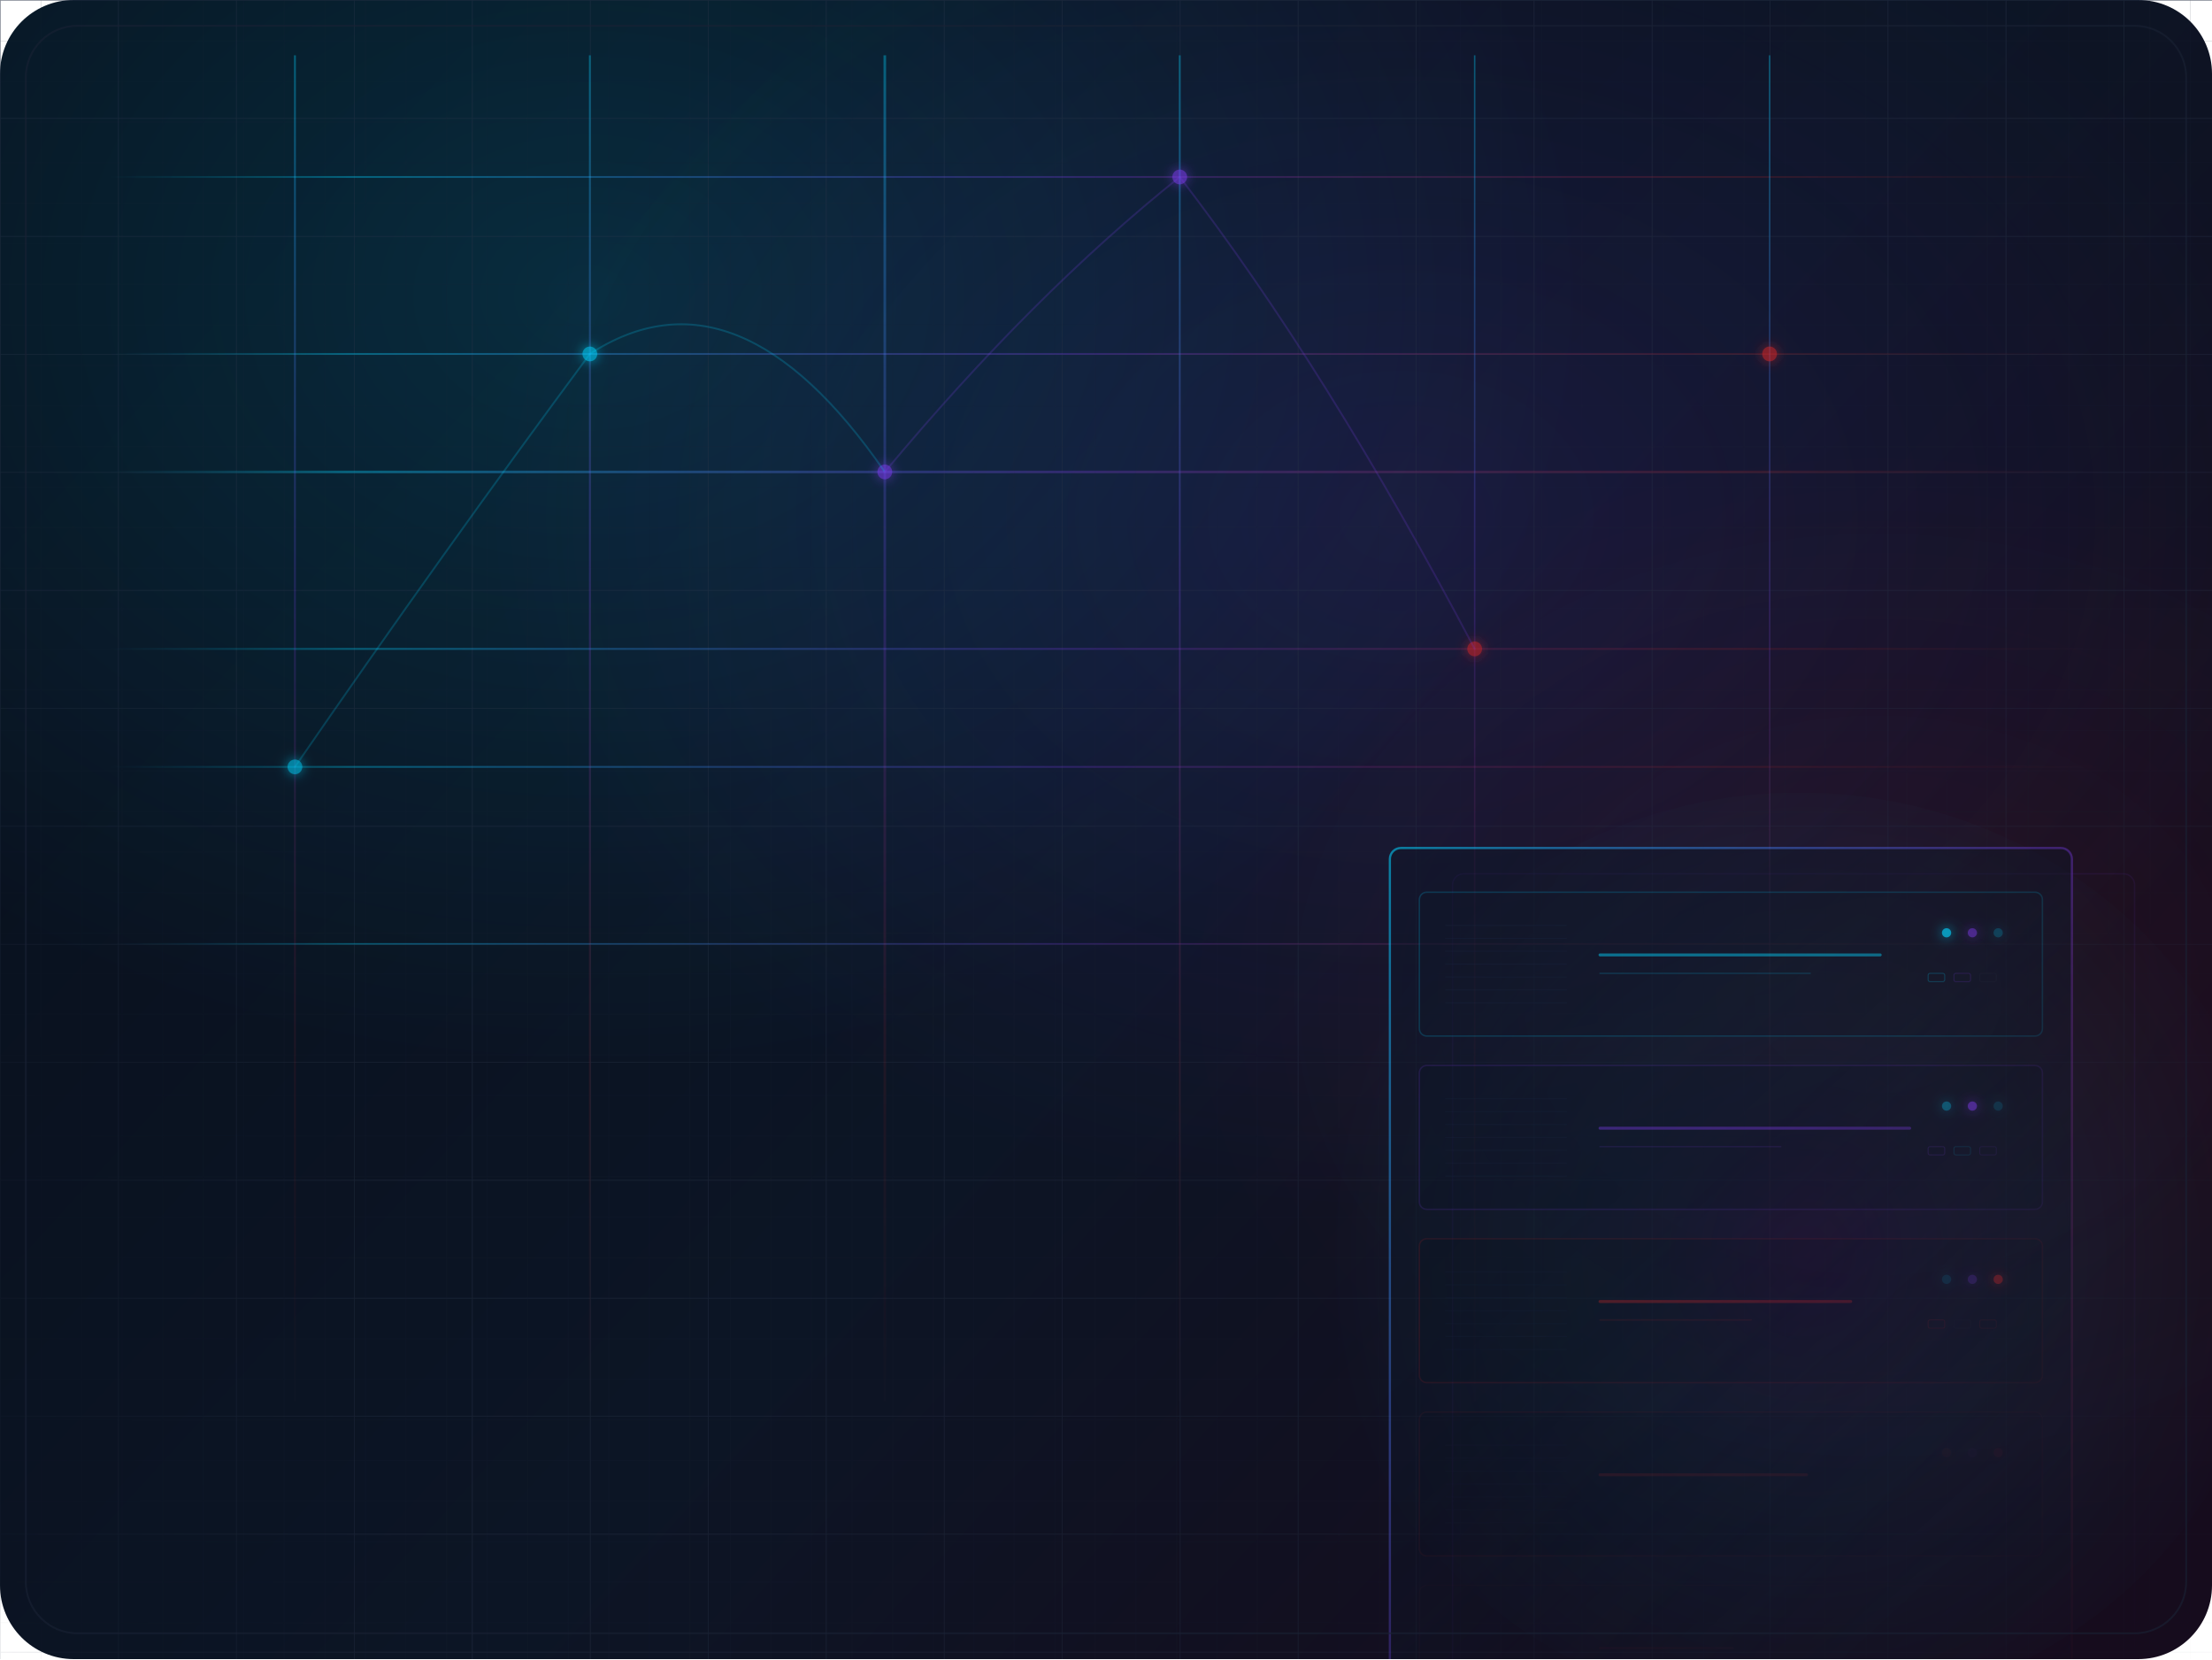
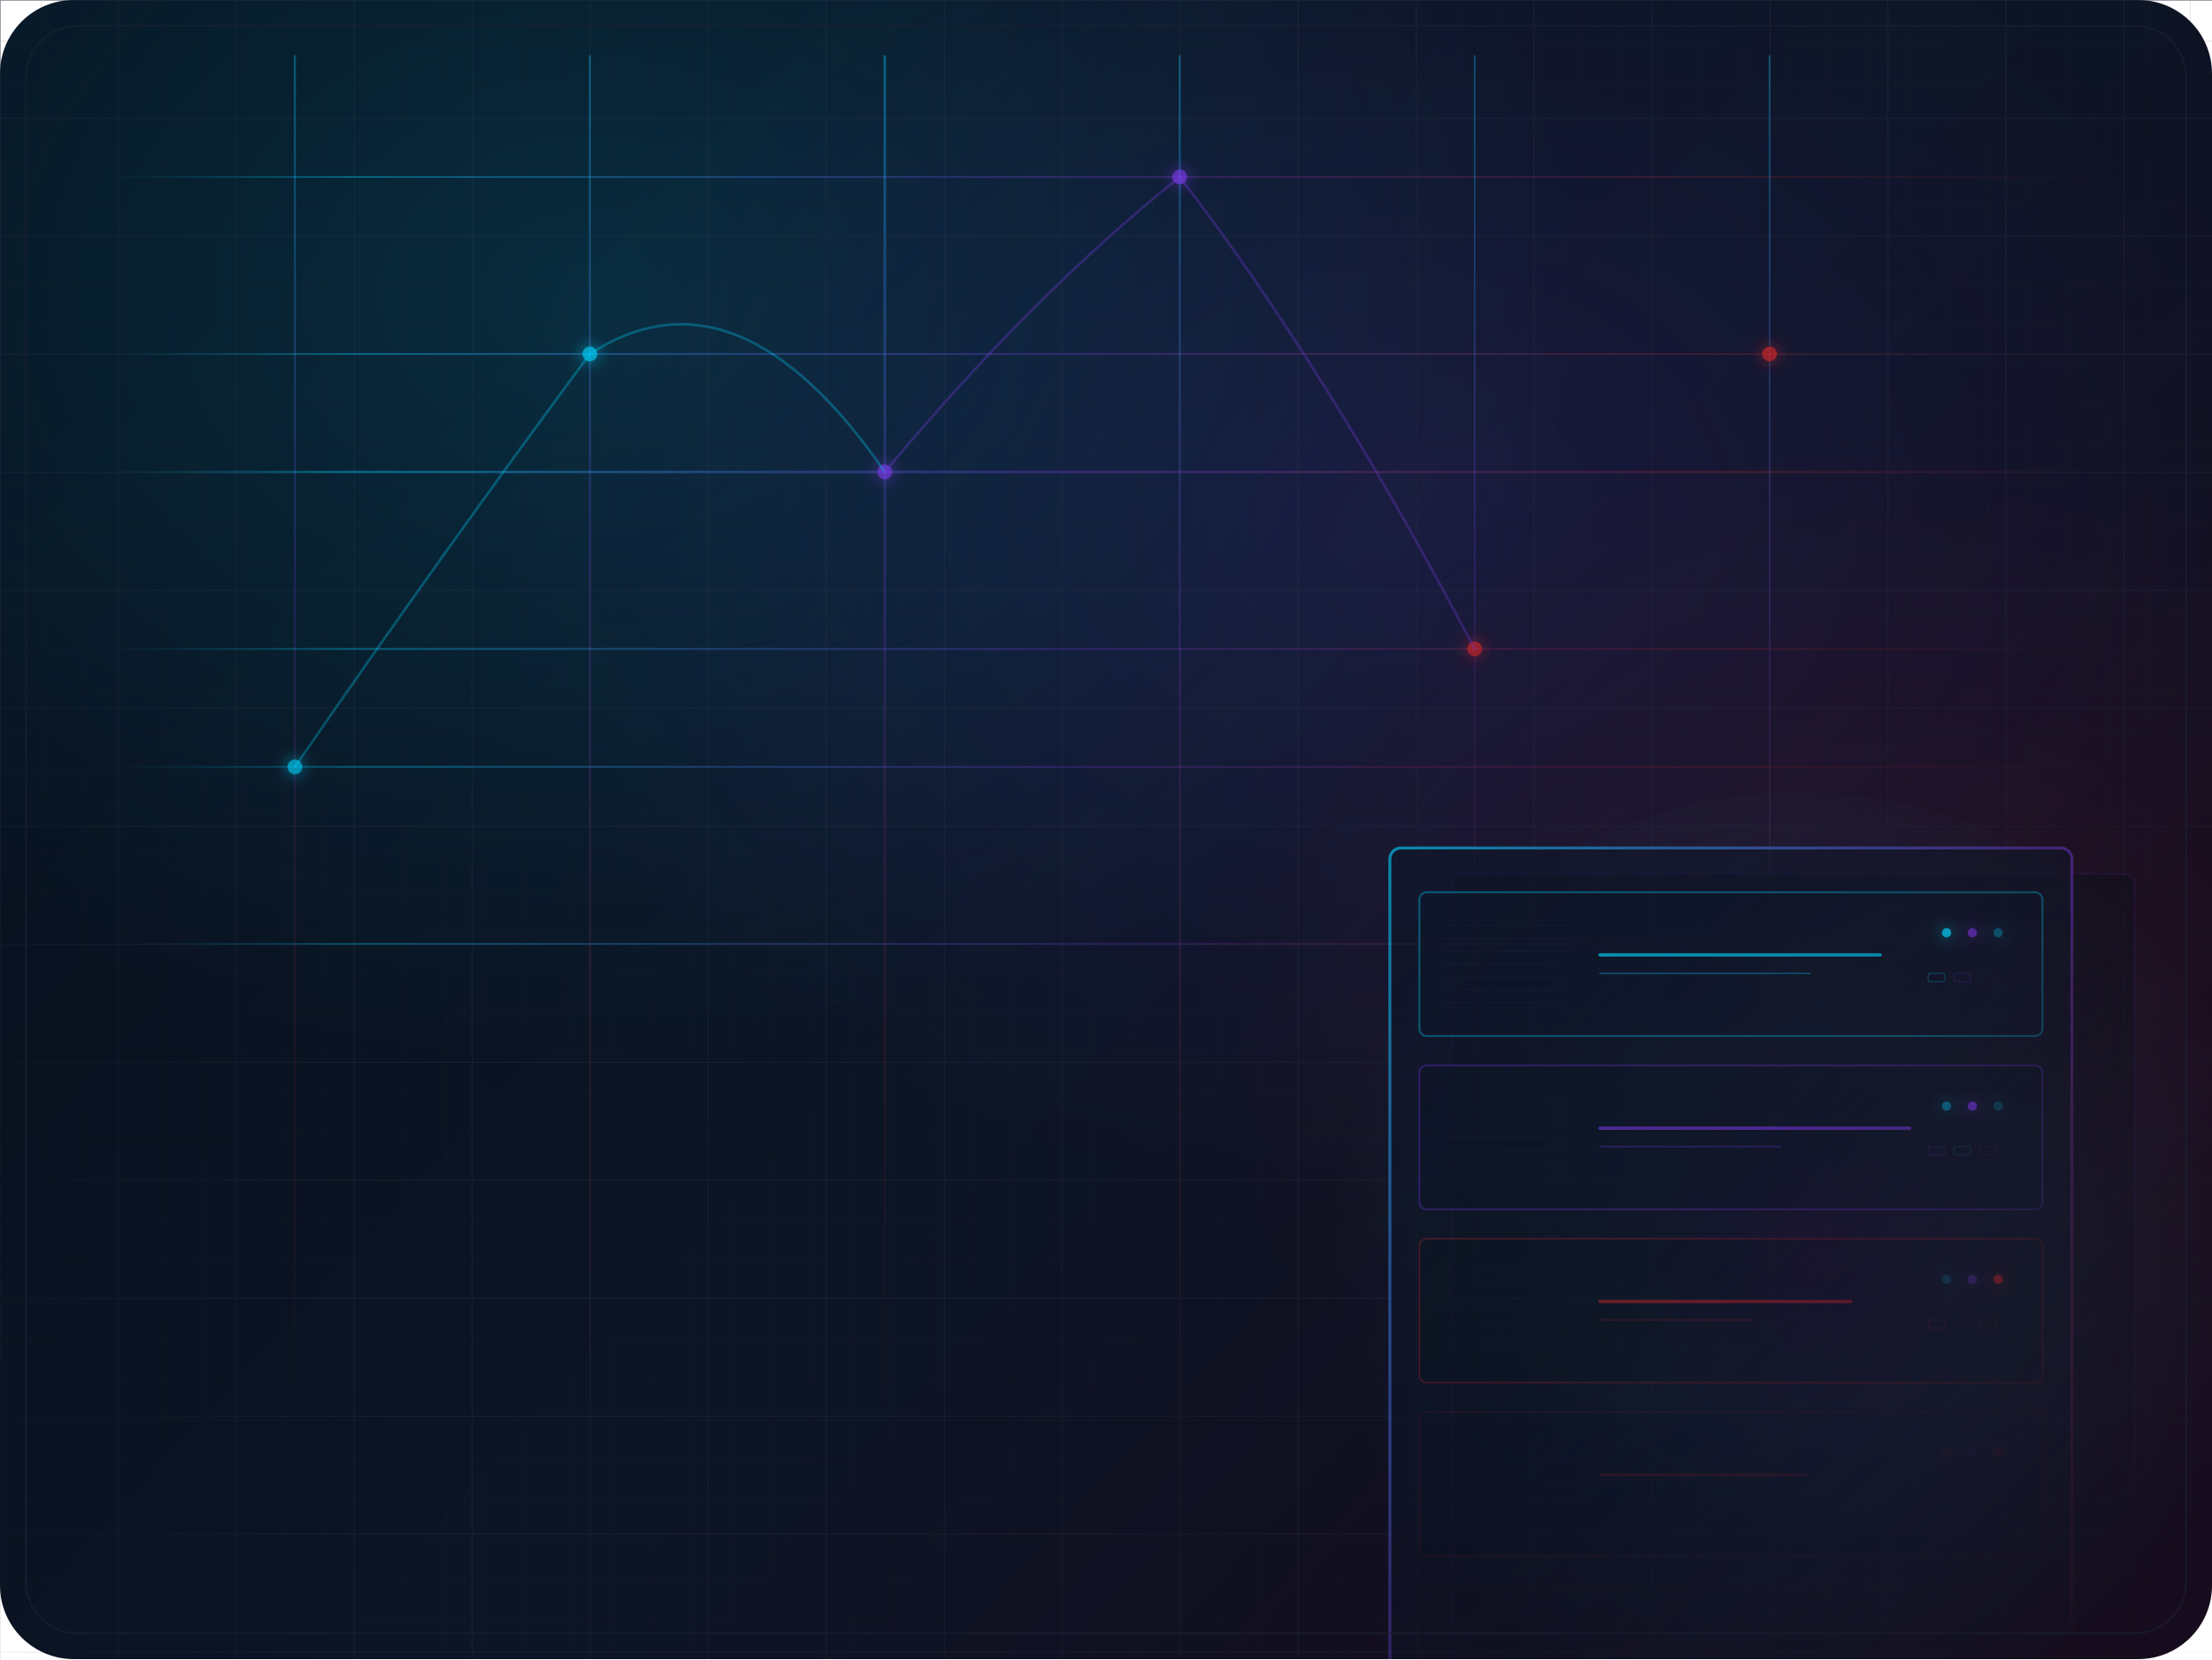
<svg xmlns="http://www.w3.org/2000/svg" width="1200" height="900" viewBox="0 0 1200 900" fill="none">
  <defs>
    <linearGradient id="bg" x1="148" y1="44" x2="1032" y2="850" gradientUnits="userSpaceOnUse">
      <stop offset="0%" stop-color="#08101D" />
      <stop offset="55%" stop-color="#0C1525" />
      <stop offset="100%" stop-color="#160C1D" />
    </linearGradient>
    <radialGradient id="cyanGlow" cx="0" cy="0" r="1" gradientUnits="userSpaceOnUse" gradientTransform="translate(320 160) rotate(90) scale(420 540)">
      <stop offset="0%" stop-color="#00D4FF" stop-opacity="0.14" />
      <stop offset="100%" stop-color="#00D4FF" stop-opacity="0" />
    </radialGradient>
    <radialGradient id="violetGlow" cx="0" cy="0" r="1" gradientUnits="userSpaceOnUse" gradientTransform="translate(760 280) rotate(90) scale(380 500)">
      <stop offset="0%" stop-color="#7C3AED" stop-opacity="0.12" />
      <stop offset="100%" stop-color="#7C3AED" stop-opacity="0" />
    </radialGradient>
    <radialGradient id="redGlow" cx="0" cy="0" r="1" gradientUnits="userSpaceOnUse" gradientTransform="translate(1020 540) rotate(90) scale(300 380)">
      <stop offset="0%" stop-color="#DC2626" stop-opacity="0.08" />
      <stop offset="100%" stop-color="#DC2626" stop-opacity="0" />
    </radialGradient>
    <pattern id="majorGrid" width="64" height="64" patternUnits="userSpaceOnUse">
      <path d="M64 0H0V64" stroke="#2A3548" stroke-opacity="0.55" stroke-width="0.8" />
    </pattern>
    <pattern id="minorGrid" width="22" height="22" patternUnits="userSpaceOnUse">
      <path d="M22 0H0V22" stroke="#1A2235" stroke-opacity="0.4" stroke-width="0.5" />
    </pattern>
    <linearGradient id="gridFadeV" x1="0" y1="0" x2="0" y2="900" gradientUnits="userSpaceOnUse">
      <stop offset="0%" stop-color="white" />
      <stop offset="35%" stop-color="white" stop-opacity="0.85" />
      <stop offset="55%" stop-color="white" stop-opacity="0.45" />
      <stop offset="72%" stop-color="white" stop-opacity="0.12" />
      <stop offset="100%" stop-color="white" stop-opacity="0" />
    </linearGradient>
    <linearGradient id="gridFadeH" x1="0" y1="0" x2="1200" y2="0" gradientUnits="userSpaceOnUse">
      <stop offset="0%" stop-color="white" stop-opacity="0.2" />
      <stop offset="18%" stop-color="white" />
      <stop offset="60%" stop-color="white" stop-opacity="0.7" />
      <stop offset="85%" stop-color="white" stop-opacity="0.25" />
      <stop offset="100%" stop-color="white" stop-opacity="0.08" />
    </linearGradient>
    <mask id="gridMask">
      <rect x="0" y="0" width="1200" height="900" fill="url(#gridFadeV)" />
      <rect x="0" y="0" width="1200" height="900" fill="url(#gridFadeH)" style="mix-blend-mode:multiply" />
    </mask>
    <linearGradient id="brandH" x1="60" y1="0" x2="1140" y2="0" gradientUnits="userSpaceOnUse">
      <stop offset="0%" stop-color="#00D4FF" stop-opacity="0" />
      <stop offset="12%" stop-color="#00D4FF" stop-opacity="0.5" />
      <stop offset="48%" stop-color="#7C3AED" stop-opacity="0.4" />
      <stop offset="82%" stop-color="#DC2626" stop-opacity="0.25" />
      <stop offset="100%" stop-color="#DC2626" stop-opacity="0" />
    </linearGradient>
    <linearGradient id="brandV" x1="0" y1="30" x2="0" y2="780" gradientUnits="userSpaceOnUse">
      <stop offset="0%" stop-color="#00D4FF" stop-opacity="0.55" />
      <stop offset="40%" stop-color="#7C3AED" stop-opacity="0.35" />
      <stop offset="75%" stop-color="#DC2626" stop-opacity="0.15" />
      <stop offset="100%" stop-color="#DC2626" stop-opacity="0" />
    </linearGradient>
    <linearGradient id="rackStroke" x1="0" y1="0" x2="1" y2="1" gradientUnits="objectBoundingBox">
-       <stop offset="0%" stop-color="#00D4FF" stop-opacity="0.6" />
-       <stop offset="50%" stop-color="#7C3AED" stop-opacity="0.5" />
-       <stop offset="100%" stop-color="#DC2626" stop-opacity="0.35" />
+       <stop offset="0%" stop-color="#00D4FF" stop-opacity="0.65" />
+       <stop offset="50%" stop-color="#7C3AED" stop-opacity="0.55" />
+       <stop offset="100%" stop-color="#DC2626" stop-opacity="0.4" />
    </linearGradient>
    <radialGradient id="serverHalo" cx="0" cy="0" r="1" gradientUnits="userSpaceOnUse" gradientTransform="translate(980 680) rotate(90) scale(280 260)">
      <stop offset="0%" stop-color="#7C3AED" stop-opacity="0.12" />
      <stop offset="50%" stop-color="#00D4FF" stop-opacity="0.06" />
      <stop offset="100%" stop-color="#00D4FF" stop-opacity="0" />
    </radialGradient>
    <linearGradient id="serverMaskG" x1="740" y1="420" x2="1180" y2="900" gradientUnits="userSpaceOnUse">
      <stop offset="0%" stop-color="white" stop-opacity="0.95" />
      <stop offset="45%" stop-color="white" stop-opacity="0.75" />
      <stop offset="75%" stop-color="white" stop-opacity="0.3" />
      <stop offset="100%" stop-color="white" stop-opacity="0" />
    </linearGradient>
    <mask id="serverMask">
      <rect x="0" y="0" width="1200" height="900" fill="black" />
      <rect x="690" y="380" width="520" height="520" rx="8" fill="url(#serverMaskG)" />
    </mask>
    <filter id="dotGlow" x="-200%" y="-200%" width="500%" height="500%">
-       <feGaussianBlur stdDeviation="3" result="b" />
-       <feMerge>
-         <feMergeNode in="b" />
-         <feMergeNode in="SourceGraphic" />
-       </feMerge>
-     </filter>
-     <filter id="softGlow" x="-100%" y="-100%" width="300%" height="300%">
-       <feGaussianBlur stdDeviation="6" result="b" />
+       <feGaussianBlur stdDeviation="4" result="b" />
      <feMerge>
        <feMergeNode in="b" />
        <feMergeNode in="SourceGraphic" />
      </feMerge>
    </filter>
    <style>
      .twinkle{animation:twinkle 3s ease-in-out infinite}
      .twinkle-slow{animation:twinkle 4.8s ease-in-out infinite}
      .twinkle-fast{animation:twinkle 2s ease-in-out infinite}
      .twinkle-drift{animation:twinkle 6.5s ease-in-out infinite}
      .pulse-city{animation:twinkle 3.6s ease-in-out infinite}
      .pulse-city-alt{animation:twinkle 5.2s ease-in-out infinite}
-       @keyframes twinkle{0%,100%{opacity:1}50%{opacity:.25}}
+       @keyframes twinkle{0%,100%{opacity:1}50%{opacity:.35}}
    </style>
  </defs>
  <rect width="1200" height="900" rx="40" fill="url(#bg)" />
  <rect width="1200" height="900" rx="40" fill="url(#cyanGlow)" />
  <rect width="1200" height="900" rx="40" fill="url(#violetGlow)" />
  <rect width="1200" height="900" rx="40" fill="url(#redGlow)" />
  <g mask="url(#gridMask)">
    <rect width="1200" height="900" fill="url(#majorGrid)" opacity="0.8" />
    <rect width="1200" height="900" fill="url(#minorGrid)" opacity="0.6" />
    <g opacity="0.7">
      <path d="M60 96H1140" stroke="url(#brandH)" stroke-width="1.0" />
      <path d="M60 192H1140" stroke="url(#brandH)" stroke-width="1.0" />
      <path d="M60 256H1140" stroke="url(#brandH)" stroke-width="1.4" />
      <path d="M60 352H1140" stroke="url(#brandH)" stroke-width="1.0" />
      <path d="M60 416H1140" stroke="url(#brandH)" stroke-width="1.0" />
      <path d="M60 512H1140" stroke="url(#brandH)" stroke-width="0.8" />
    </g>
    <g opacity="0.65">
      <path d="M160 30V760" stroke="url(#brandV)" stroke-width="1.0" />
      <path d="M320 30V760" stroke="url(#brandV)" stroke-width="1.0" />
      <path d="M480 30V760" stroke="url(#brandV)" stroke-width="1.4" />
      <path d="M640 30V760" stroke="url(#brandV)" stroke-width="1.0" />
      <path d="M800 30V760" stroke="url(#brandV)" stroke-width="0.8" />
      <path d="M960 30V760" stroke="url(#brandV)" stroke-width="0.8" />
    </g>
-     <g filter="url(#dotGlow)" opacity="0.6">
+     <g filter="url(#dotGlow)" opacity="0.7">
      <circle cx="320" cy="192" r="4" fill="#00D4FF" class="pulse-city" />
      <circle cx="480" cy="256" r="4" fill="#7C3AED" class="pulse-city-alt" />
      <circle cx="640" cy="96" r="4" fill="#7C3AED" class="twinkle-drift" />
      <circle cx="800" cy="352" r="4" fill="#DC2626" class="pulse-city" />
      <circle cx="160" cy="416" r="4" fill="#00D4FF" class="twinkle-slow" />
      <circle cx="960" cy="192" r="4" fill="#DC2626" class="pulse-city-alt" />
    </g>
-     <g opacity="0.2" fill="none" stroke-width="1" stroke-linecap="round">
+     <g opacity="0.3" fill="none" stroke-width="1.4" stroke-linecap="round">
      <path d="M320 192 Q400 140 480 256" stroke="#00D4FF" />
      <path d="M480 256 Q560 160 640 96" stroke="#7C3AED" />
      <path d="M640 96 Q720 200 800 352" stroke="#7C3AED" />
      <path d="M160 416 Q240 300 320 192" stroke="#00D4FF" />
    </g>
  </g>
  <ellipse cx="976" cy="680" rx="260" ry="250" fill="url(#serverHalo)" />
  <g mask="url(#serverMask)">
    <g transform="translate(740 460)">
-       <rect x="48" y="14" width="370" height="500" rx="6" fill="none" stroke="#7C3AED" stroke-opacity="0.12" stroke-width="0.8" />
-       <rect x="14" y="0" width="370" height="500" rx="6" fill="#0C1628" fill-opacity="0.5" stroke="url(#rackStroke)" stroke-width="1.2" />
-       <rect x="30" y="24" width="338" height="78" rx="4" fill="#0D1729" fill-opacity="0.4" stroke="#00D4FF" stroke-opacity="0.2" stroke-width="0.8" />
+       <rect x="48" y="14" width="370" height="500" rx="6" fill="#080E1A" fill-opacity="0.5" stroke="#7C3AED" stroke-opacity="0.15" stroke-width="0.8" />
+       <rect x="14" y="0" width="370" height="500" rx="6" fill="#0C1628" fill-opacity="0.6" stroke="url(#rackStroke)" stroke-width="1.6" />
+       <rect x="30" y="24" width="338" height="78" rx="4" fill="#0D1729" fill-opacity="0.6" stroke="#00D4FF" stroke-opacity="0.4" stroke-width="1.0" />
      <g stroke="#1A2844" stroke-opacity="0.35" stroke-width="0.5">
        <path d="M44 42H110" />
        <path d="M44 49H110" />
        <path d="M44 56H110" />
        <path d="M44 63H110" />
        <path d="M44 70H110" />
        <path d="M44 77H110" />
        <path d="M44 84H110" />
      </g>
-       <path d="M128 58H280" stroke="#00D4FF" stroke-opacity="0.55" stroke-width="1.6" stroke-linecap="round" />
-       <path d="M128 68H242" stroke="#00D4FF" stroke-opacity="0.18" stroke-width="0.8" stroke-linecap="round" />
+       <path d="M128 58H280" stroke="#00D4FF" stroke-opacity="0.75" stroke-width="1.8" stroke-linecap="round" />
+       <path d="M128 68H242" stroke="#00D4FF" stroke-opacity="0.3" stroke-width="1.0" stroke-linecap="round" />
      <g filter="url(#dotGlow)">
-         <circle cx="316" cy="46" r="2.5" fill="#00D4FF" fill-opacity="0.85" class="twinkle-fast" />
-         <circle cx="330" cy="46" r="2.5" fill="#7C3AED" fill-opacity="0.6" />
-         <circle cx="344" cy="46" r="2.5" fill="#00D4FF" fill-opacity="0.25" />
-       </g>
-       <rect x="306" y="68" width="9" height="4.5" rx="1" fill="none" stroke="#00D4FF" stroke-opacity="0.3" stroke-width="0.5" />
-       <rect x="320" y="68" width="9" height="4.5" rx="1" fill="none" stroke="#7C3AED" stroke-opacity="0.25" stroke-width="0.5" />
+         <circle cx="316" cy="46" r="2.5" fill="#00D4FF" fill-opacity="0.9" class="twinkle-fast" />
+         <circle cx="330" cy="46" r="2.5" fill="#7C3AED" fill-opacity="0.7" />
+         <circle cx="344" cy="46" r="2.5" fill="#00D4FF" fill-opacity="0.35" />
+       </g>
+       <rect x="306" y="68" width="9" height="4.5" rx="1" fill="none" stroke="#00D4FF" stroke-opacity="0.35" stroke-width="0.5" />
+       <rect x="320" y="68" width="9" height="4.5" rx="1" fill="none" stroke="#7C3AED" stroke-opacity="0.28" stroke-width="0.5" />
      <rect x="334" y="68" width="9" height="4.5" rx="1" fill="none" stroke="#2A3548" stroke-opacity="0.2" stroke-width="0.5" />
-       <rect x="30" y="118" width="338" height="78" rx="4" fill="#0B1526" fill-opacity="0.35" stroke="#7C3AED" stroke-opacity="0.18" stroke-width="0.8" />
+       <rect x="30" y="118" width="338" height="78" rx="4" fill="#0B1526" fill-opacity="0.5" stroke="#7C3AED" stroke-opacity="0.35" stroke-width="1.0" />
      <g stroke="#1A2844" stroke-opacity="0.28" stroke-width="0.5">
        <path d="M44 136H110" />
        <path d="M44 143H110" />
        <path d="M44 150H110" />
        <path d="M44 157H110" />
        <path d="M44 164H110" />
        <path d="M44 171H110" />
        <path d="M44 178H110" />
      </g>
-       <path d="M128 152H296" stroke="#7C3AED" stroke-opacity="0.5" stroke-width="1.6" stroke-linecap="round" />
-       <path d="M128 162H226" stroke="#7C3AED" stroke-opacity="0.15" stroke-width="0.8" stroke-linecap="round" />
+       <path d="M128 152H296" stroke="#7C3AED" stroke-opacity="0.7" stroke-width="1.8" stroke-linecap="round" />
+       <path d="M128 162H226" stroke="#7C3AED" stroke-opacity="0.28" stroke-width="1.0" stroke-linecap="round" />
      <g filter="url(#dotGlow)">
-         <circle cx="316" cy="140" r="2.5" fill="#00D4FF" fill-opacity="0.45" />
-         <circle cx="330" cy="140" r="2.5" fill="#7C3AED" fill-opacity="0.8" class="twinkle" />
-         <circle cx="344" cy="140" r="2.5" fill="#00D4FF" fill-opacity="0.2" />
-       </g>
-       <rect x="306" y="162" width="9" height="4.5" rx="1" fill="none" stroke="#7C3AED" stroke-opacity="0.25" stroke-width="0.5" />
-       <rect x="320" y="162" width="9" height="4.5" rx="1" fill="none" stroke="#00D4FF" stroke-opacity="0.2" stroke-width="0.5" />
-       <rect x="334" y="162" width="9" height="4.5" rx="1" fill="none" stroke="#7C3AED" stroke-opacity="0.18" stroke-width="0.5" />
-       <rect x="30" y="212" width="338" height="78" rx="4" fill="#091320" fill-opacity="0.3" stroke="#DC2626" stroke-opacity="0.15" stroke-width="0.8" />
+         <circle cx="316" cy="140" r="2.5" fill="#00D4FF" fill-opacity="0.5" />
+         <circle cx="330" cy="140" r="2.5" fill="#7C3AED" fill-opacity="0.85" class="twinkle" />
+         <circle cx="344" cy="140" r="2.5" fill="#00D4FF" fill-opacity="0.25" />
+       </g>
+       <rect x="306" y="162" width="9" height="4.5" rx="1" fill="none" stroke="#7C3AED" stroke-opacity="0.28" stroke-width="0.5" />
+       <rect x="320" y="162" width="9" height="4.5" rx="1" fill="none" stroke="#00D4FF" stroke-opacity="0.22" stroke-width="0.5" />
+       <rect x="334" y="162" width="9" height="4.5" rx="1" fill="none" stroke="#7C3AED" stroke-opacity="0.2" stroke-width="0.5" />
+       <rect x="30" y="212" width="338" height="78" rx="4" fill="#091320" fill-opacity="0.4" stroke="#DC2626" stroke-opacity="0.28" stroke-width="1.0" />
      <g stroke="#1A2844" stroke-opacity="0.22" stroke-width="0.5">
        <path d="M44 230H110" />
        <path d="M44 237H110" />
        <path d="M44 244H110" />
        <path d="M44 251H110" />
        <path d="M44 258H110" />
        <path d="M44 265H110" />
        <path d="M44 272H110" />
      </g>
-       <path d="M128 246H264" stroke="#DC2626" stroke-opacity="0.42" stroke-width="1.6" stroke-linecap="round" />
-       <path d="M128 256H210" stroke="#DC2626" stroke-opacity="0.14" stroke-width="0.8" stroke-linecap="round" />
+       <path d="M128 246H264" stroke="#DC2626" stroke-opacity="0.6" stroke-width="1.8" stroke-linecap="round" />
+       <path d="M128 256H210" stroke="#DC2626" stroke-opacity="0.22" stroke-width="1.0" stroke-linecap="round" />
      <g filter="url(#dotGlow)">
-         <circle cx="316" cy="234" r="2.5" fill="#00D4FF" fill-opacity="0.2" />
-         <circle cx="330" cy="234" r="2.5" fill="#7C3AED" fill-opacity="0.4" />
-         <circle cx="344" cy="234" r="2.5" fill="#DC2626" fill-opacity="0.75" class="twinkle-slow" />
-       </g>
-       <rect x="306" y="256" width="9" height="4.5" rx="1" fill="none" stroke="#DC2626" stroke-opacity="0.22" stroke-width="0.5" />
+         <circle cx="316" cy="234" r="2.5" fill="#00D4FF" fill-opacity="0.25" />
+         <circle cx="330" cy="234" r="2.5" fill="#7C3AED" fill-opacity="0.45" />
+         <circle cx="344" cy="234" r="2.5" fill="#DC2626" fill-opacity="0.8" class="twinkle-slow" />
+       </g>
+       <rect x="306" y="256" width="9" height="4.5" rx="1" fill="none" stroke="#DC2626" stroke-opacity="0.25" stroke-width="0.5" />
      <rect x="320" y="256" width="9" height="4.5" rx="1" fill="none" stroke="#2A3548" stroke-opacity="0.15" stroke-width="0.5" />
-       <rect x="334" y="256" width="9" height="4.5" rx="1" fill="none" stroke="#DC2626" stroke-opacity="0.15" stroke-width="0.5" />
-       <rect x="30" y="306" width="338" height="78" rx="4" fill="#081020" fill-opacity="0.18" stroke="#DC2626" stroke-opacity="0.08" stroke-width="0.8" />
+       <rect x="334" y="256" width="9" height="4.5" rx="1" fill="none" stroke="#DC2626" stroke-opacity="0.18" stroke-width="0.5" />
+       <rect x="30" y="306" width="338" height="78" rx="4" fill="#081020" fill-opacity="0.22" stroke="#DC2626" stroke-opacity="0.12" stroke-width="0.8" />
      <g stroke="#1A2844" stroke-opacity="0.12" stroke-width="0.5">
        <path d="M44 324H110" />
        <path d="M44 331H110" />
        <path d="M44 338H110" />
        <path d="M44 345H110" />
        <path d="M44 352H110" />
        <path d="M44 359H110" />
        <path d="M44 366H110" />
      </g>
-       <path d="M128 340H240" stroke="#DC2626" stroke-opacity="0.2" stroke-width="1.6" stroke-linecap="round" />
-       <g filter="url(#dotGlow)" opacity="0.35">
+       <path d="M128 340H240" stroke="#DC2626" stroke-opacity="0.22" stroke-width="1.6" stroke-linecap="round" />
+       <g filter="url(#dotGlow)" opacity="0.4">
        <circle cx="316" cy="328" r="2.5" fill="#DC2626" fill-opacity="0.3" />
-         <circle cx="330" cy="328" r="2.5" fill="#7C3AED" fill-opacity="0.2" />
+         <circle cx="330" cy="328" r="2.5" fill="#7C3AED" fill-opacity="0.22" />
        <circle cx="344" cy="328" r="2.5" fill="#DC2626" fill-opacity="0.4" />
      </g>
-       <rect x="30" y="400" width="338" height="78" rx="4" fill="none" stroke="#DC2626" stroke-opacity="0.04" stroke-width="0.6" />
+       <rect x="30" y="400" width="338" height="78" rx="4" fill="none" stroke="#DC2626" stroke-opacity="0.05" stroke-width="0.6" />
      <path d="M128 434H200" stroke="#DC2626" stroke-opacity="0.08" stroke-width="1.2" stroke-linecap="round" />
      <path d="M30 488H180" stroke="url(#rackStroke)" stroke-opacity="0.15" stroke-width="0.8" stroke-linecap="round" />
    </g>
  </g>
  <rect x="14" y="14" width="1172" height="872" rx="28" stroke="#1A2235" stroke-opacity="0.6" stroke-width="1" />
</svg>
